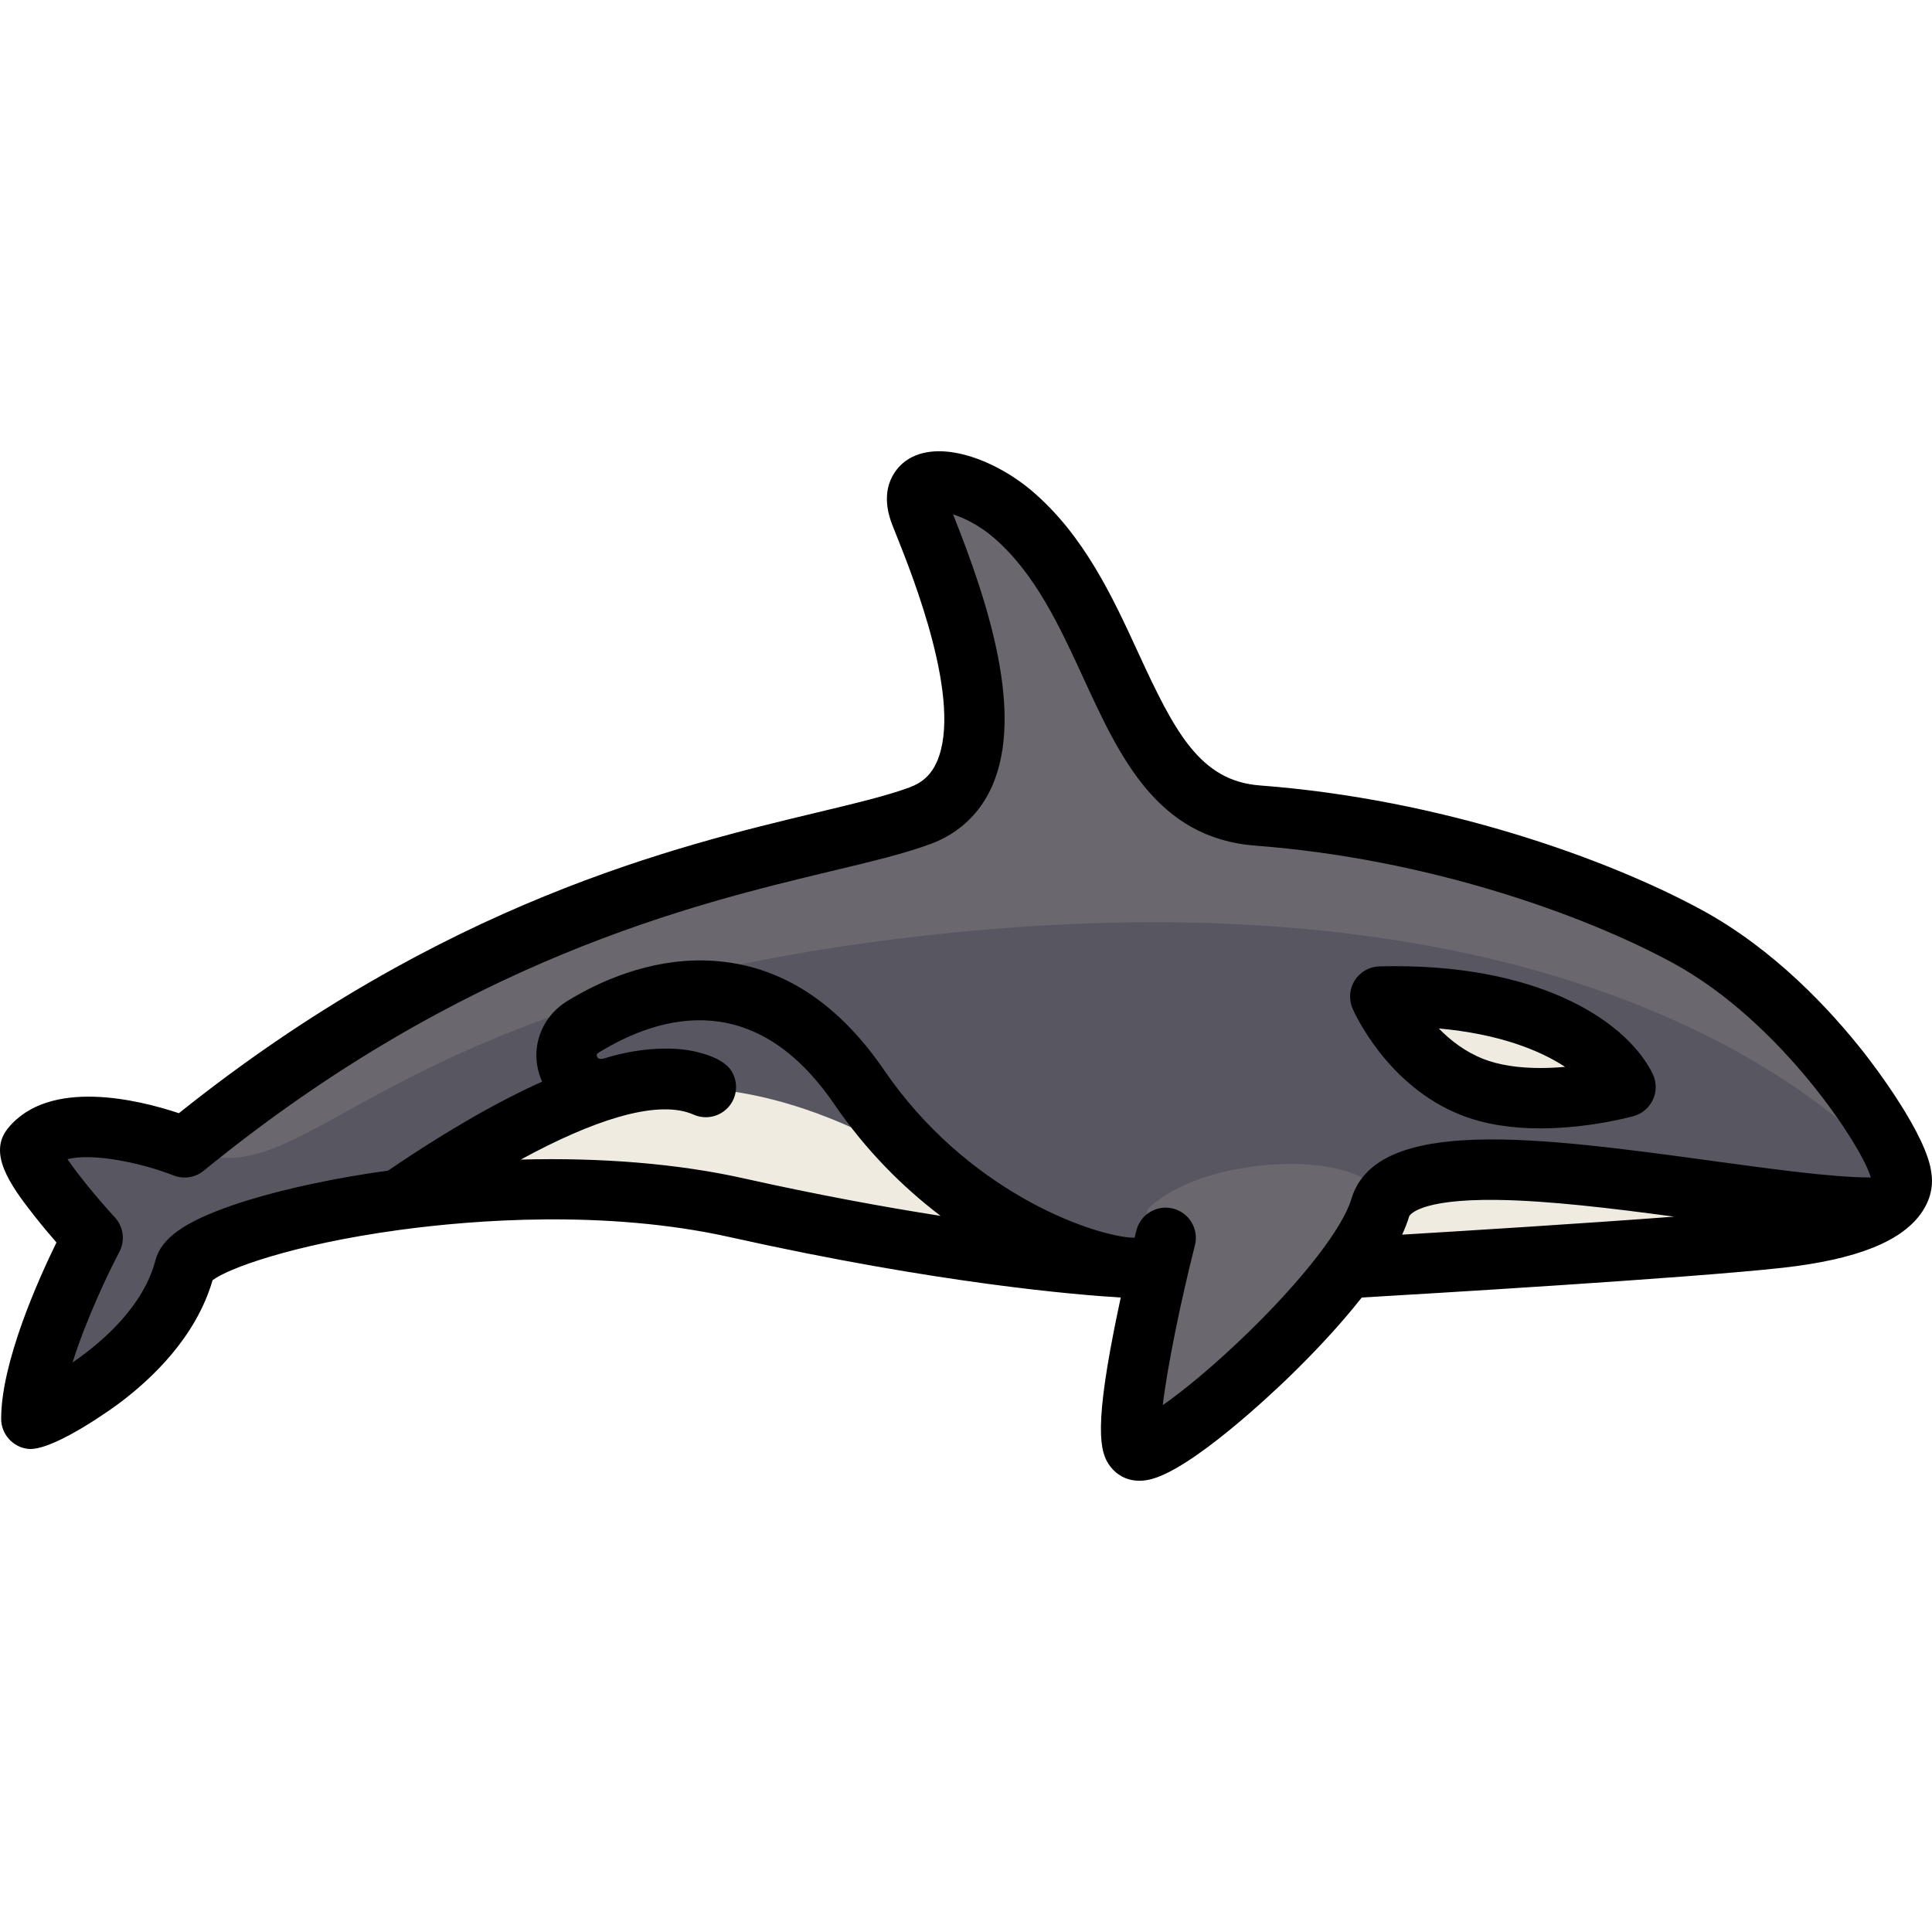
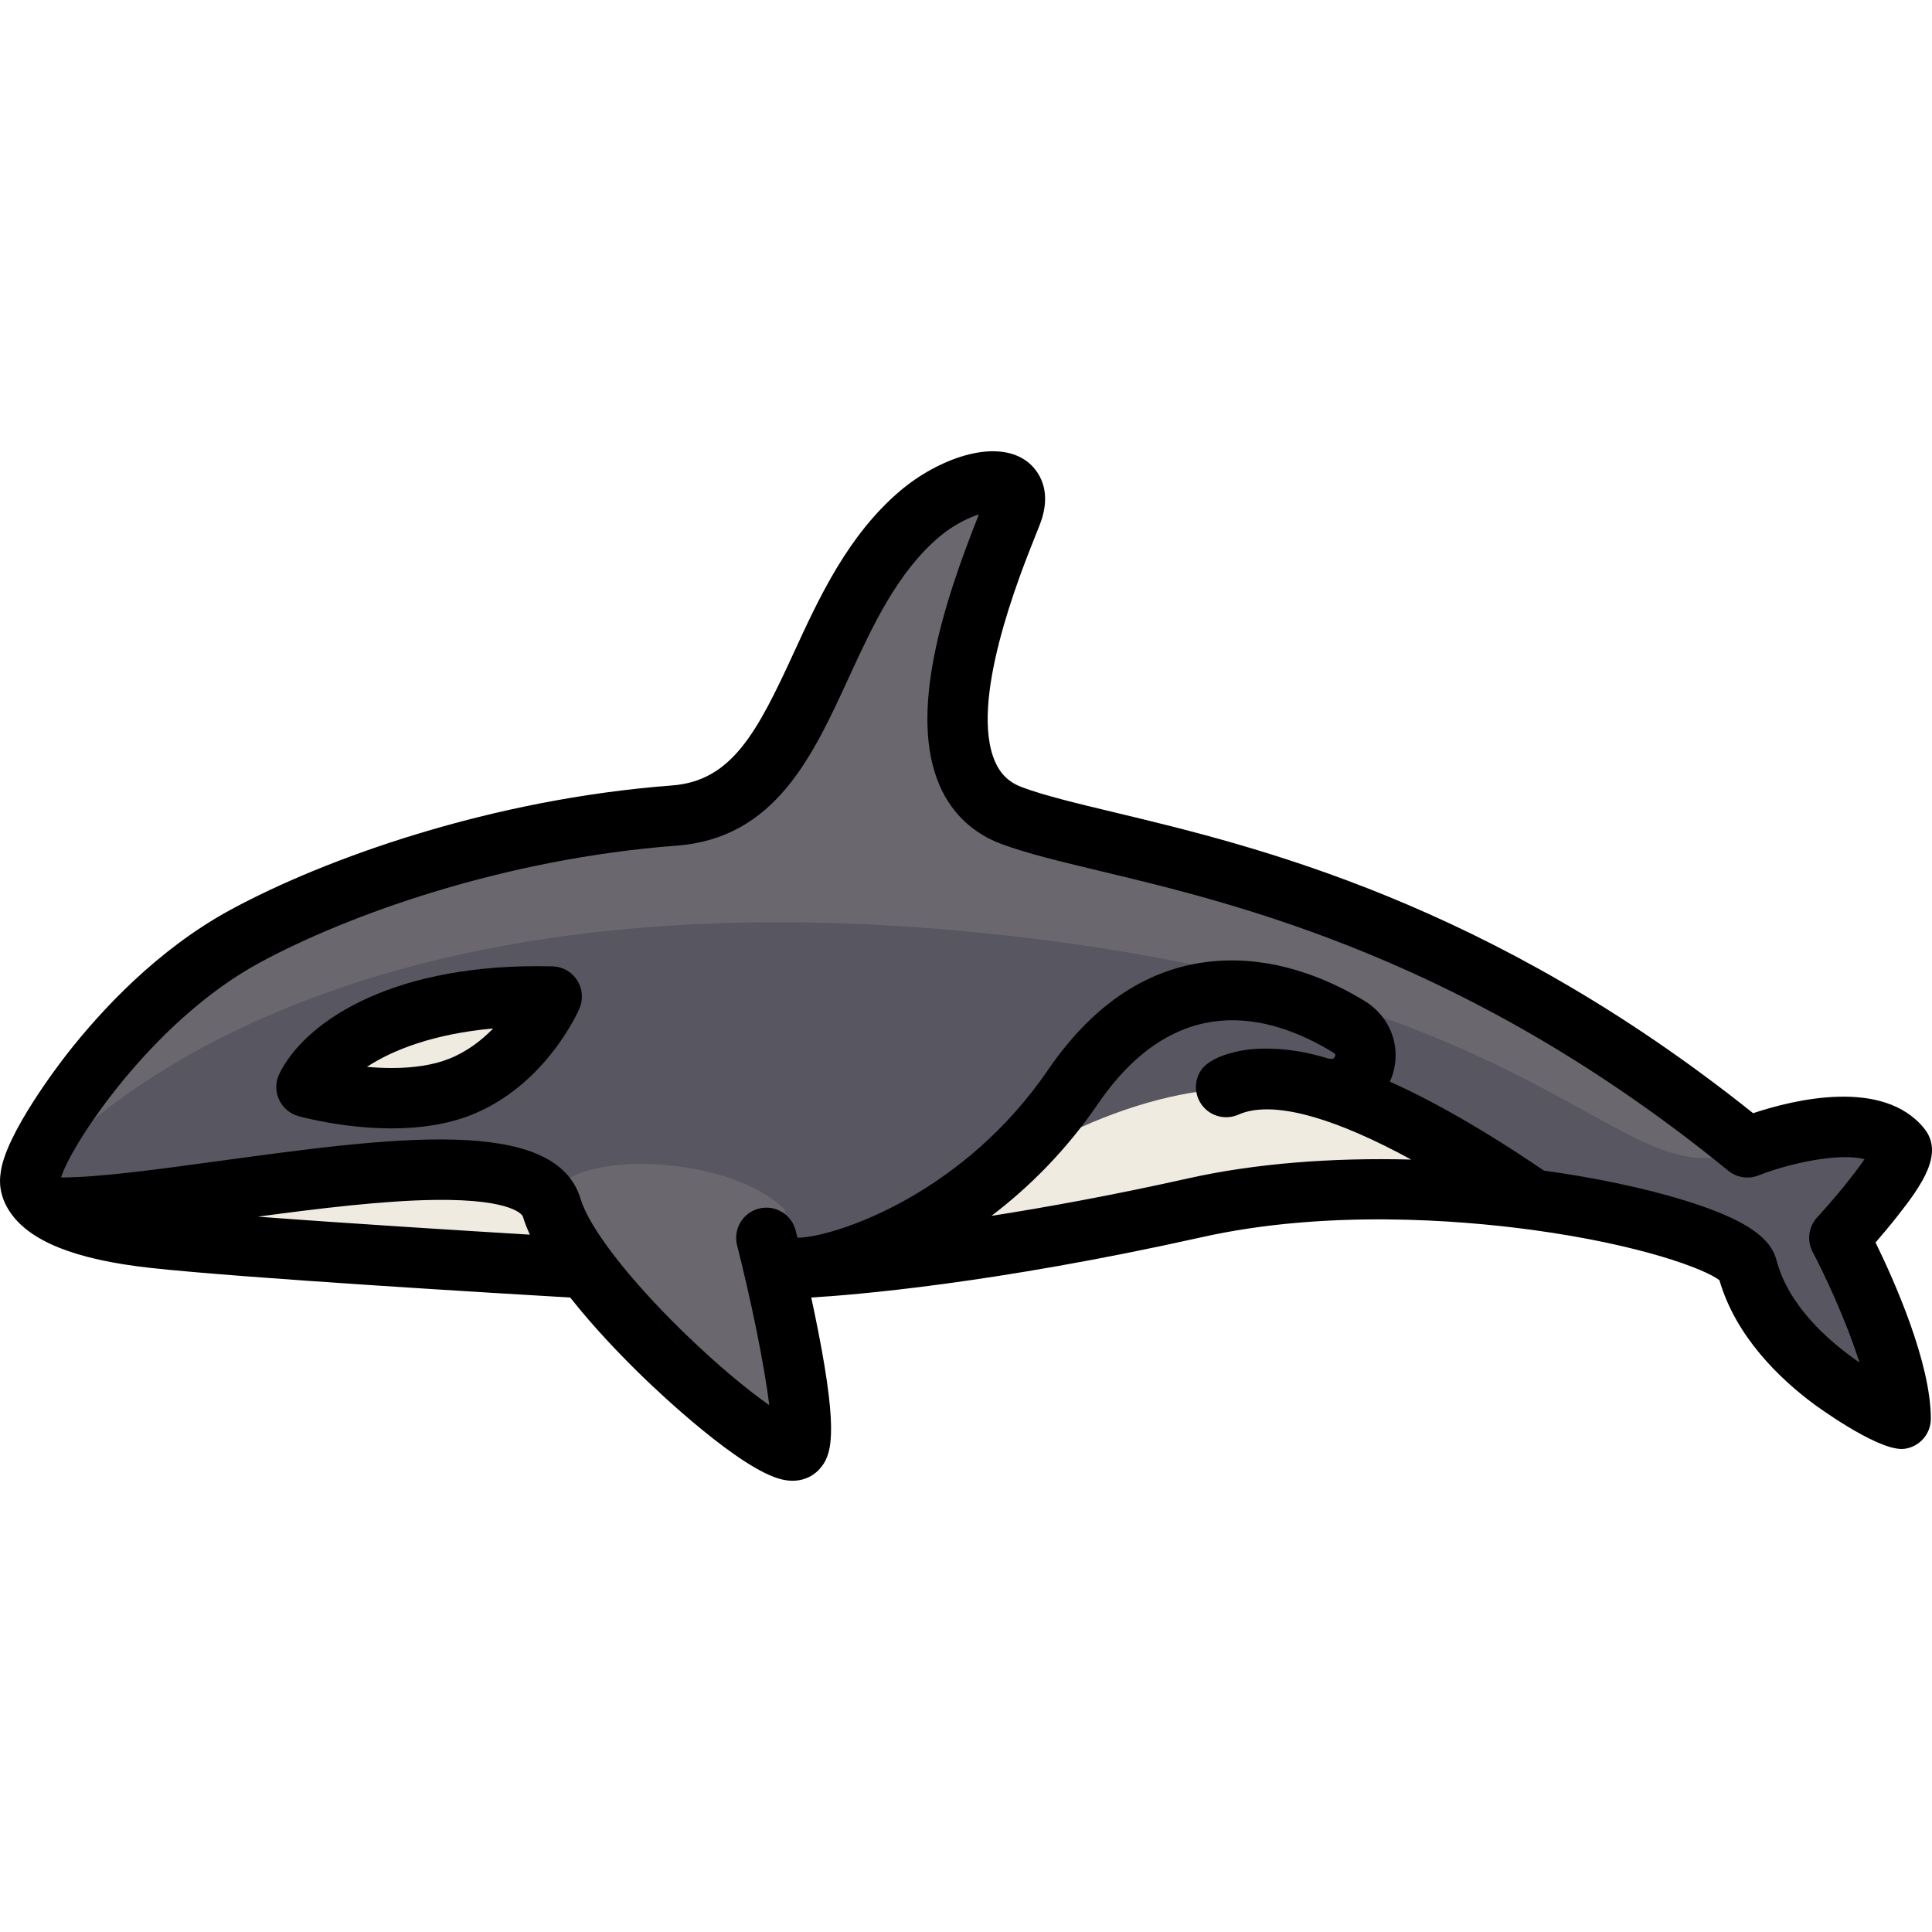
- <svg xmlns="http://www.w3.org/2000/svg" height="800px" width="800px" version="1.1" id="Layer_1" viewBox="0 0 511.998 511.998" xml:space="preserve">
-   <path style="fill:#585661;" d="M357.711,336.088c0,0,86.557-4.977,113.824-7.999c36.078-3.999,32.521-15.998,32.521-15.998  c0-6.999-23.713-45.996-56.912-63.993c-27.174-14.733-69.785-28.665-113.824-31.997c-36.703-2.778-35.062-54.495-65.042-79.993  c-11.621-9.883-29.472-12.999-24.391,0c5.082,12.999,29.472,68.994,0,79.993S138.193,231.099,48.76,304.092  c0,0-30.78-12.141-40.652,0c-2.71,3.333,16.261,23.997,16.261,23.997S8.108,358.753,8.108,376.085  c0,0.667,33.876-13.999,40.652-39.997c2.861-10.977,84.274-29.849,146.344-15.998c65.72,14.666,105.694,15.998,105.694,15.998" />
-   <g>
-     <path style="fill:#F0EBE1;" d="M430.883,288.093c-5.082-10.332-25.068-24.998-65.042-23.998c0,0,7.453,17.332,24.391,23.998   C407.169,294.76,430.883,288.093,430.883,288.093z" />
-     <path style="fill:#F0EBE1;" d="M357.989,335.992l1.603-2.904c0,0,69.254-3.982,91.07-6.399   c23.099-2.561,25.883-9.208,26.077-11.767c-28.731,1.861-71.021-14.524-100.751-2.928   C366.314,315.768,366.911,325.706,357.989,335.992z" />
+ <svg xmlns="http://www.w3.org/2000/svg" version="1.1" id="Layer_1" viewBox="0 0 511.998 511.998" xml:space="preserve">
+   <g transform="scale(-1,1) translate(-511.998,0)">
+     <path style="fill:#585661;" d="M357.711,336.088c0,0,86.557-4.977,113.824-7.999c36.078-3.999,32.521-15.998,32.521-15.998  c0-6.999-23.713-45.996-56.912-63.993c-27.174-14.733-69.785-28.665-113.824-31.997c-36.703-2.778-35.062-54.495-65.042-79.993  c-11.621-9.883-29.472-12.999-24.391,0c5.082,12.999,29.472,68.994,0,79.993S138.193,231.099,48.76,304.092  c0,0-30.78-12.141-40.652,0c-2.71,3.333,16.261,23.997,16.261,23.997S8.108,358.753,8.108,376.085  c0,0.667,33.876-13.999,40.652-39.997c2.861-10.977,84.274-29.849,146.344-15.998c65.72,14.666,105.694,15.998,105.694,15.998" />
+     <g>
+       <path style="fill:#F0EBE1;" d="M430.883,288.093c-5.082-10.332-25.068-24.998-65.042-23.998c0,0,7.453,17.332,24.391,23.998   C407.169,294.76,430.883,288.093,430.883,288.093z" />
+       <path style="fill:#F0EBE1;" d="M357.989,335.992l1.603-2.904c0,0,69.254-3.982,91.07-6.399   c23.099-2.561,25.883-9.208,26.077-11.767c-28.731,1.861-71.021-14.524-100.751-2.928   C366.314,315.768,366.911,325.706,357.989,335.992z" />
+     </g>
+     <path style="fill:#6B676E;" d="M304.076,320.512c0,0-8.02,58.24-3.278,63.573c4.743,5.334,61.691-40.577,65.042-63.993  C368.07,304.513,320.075,304.513,304.076,320.512z" />
+     <path style="fill:#F0EBE1;" d="M272.706,333.601c-24.624-29.089-63.524-45.087-88.617-45.087c-31.997,0-72.077,17.48-48.079,25.48  c14.246,4.749,55.358,0.043,68.548,8.138C233.096,328.181,256.28,331.652,272.706,333.601z" />
+     <path style="fill:#6B676E;" d="M240.082,248.518c199.982-23.998,264.044,64.865,264.044,64.865l0,0  c0.061-0.799-0.071-1.293-0.071-1.293c0-6.999-23.714-45.996-56.912-63.995c-27.174-14.73-69.785-28.663-113.823-31.996  c-36.704-2.777-35.062-54.495-65.042-79.992c-11.621-9.882-29.472-12.999-24.391,0c5.082,12.999,29.472,68.993,0,79.992  c-29.472,10.998-105.694,14.998-195.127,87.991C81.416,319.67,96.242,265.779,240.082,248.518z" />
+     <path d="M511.85,311.04c-0.979-10.218-15.894-29.535-17.644-31.773c-9.114-11.642-24.035-27.719-43.363-38.197  c-24.944-13.522-68.765-29.271-116.952-32.919c-15.851-1.199-22.573-14.126-32.227-35.116c-6.714-14.599-14.325-31.143-28.19-42.935  c-9.863-8.388-24.93-14.035-33.424-7.977c-1.875,1.337-7.675,6.512-3.582,16.983c0.289,0.738,0.639,1.613,1.037,2.609  c4.392,10.979,17.754,44.392,10.761,60.199c-1.466,3.313-3.736,5.448-7.144,6.72c-5.919,2.209-14.498,4.265-24.431,6.643  c-37.292,8.932-99.296,23.783-169.284,79.729c-10.741-3.574-34.409-9.399-45.306,4.006c-5.296,6.512,0.306,14.709,7.035,23.239  c2.037,2.582,4.125,5.059,5.825,7.023c-4.872,9.946-14.654,31.779-14.654,46.725c0,4.025,3.02,7.443,7.011,7.955  c0.225,0.028,0.461,0.043,0.708,0.043c7.179-0.001,23.135-11.8,23.301-11.923c9.074-6.745,20.651-17.85,25.002-32.793  c3.783-2.98,20.85-9.407,49.351-13.31c0.309-0.042,0.635-0.085,0.953-0.128c0.004,0,0.009-0.001,0.013-0.001  c18.627-2.486,53.781-5.355,86.782,2.008c55.413,12.365,92.399,15.342,103.583,16.002c-0.595,2.75-1.204,5.661-1.786,8.618  c-5.562,28.242-3.479,33.392-0.414,36.838c0.917,1.032,3.246,3.104,7.137,3.104c0.82,0,1.709-0.091,2.668-0.305  c11.055-2.452,32.861-23.189,37.121-27.322c5.316-5.157,12.725-12.774,19.145-20.929c15.212-0.887,86.675-5.127,111.402-7.868  c19.789-2.193,31.932-7.061,37.123-14.88C512.198,316.906,512.175,313.104,511.85,311.04z M196.911,312.238  c-17.271-3.855-37.642-5.51-58.905-4.939c9.762-5.319,18.399-9.094,25.718-11.228c0.432-0.104,0.865-0.221,1.298-0.354  c0.106-0.032,0.212-0.064,0.318-0.097c7.825-2.078,14.057-2.188,18.464-0.235c3.249,1.441,7.071,0.571,9.365-2.142  c2.294-2.711,2.525-6.61,0.569-9.574c-0.684-1.037-1.863-2.027-3.468-2.885l0.013-0.028c-0.148-0.065-0.303-0.134-0.465-0.205  c-1.323-0.655-2.904-1.224-4.71-1.665c-2.396-0.62-5.472-1.077-9.414-0.984c-4.572,0.057-9.777,0.802-15.375,2.523  c-1.667,0.516-1.957-0.122-2.08-0.396c-0.252-0.559-0.064-0.788,0.48-1.122c17.044-10.425,41.694-16.515,62.344,13.679  c8.47,12.386,18.3,22.114,28.202,29.631C234.481,319.906,216.878,316.694,196.911,312.238z M371.578,327.195  c0.761-1.658,1.399-3.283,1.87-4.859c0.014-0.046,1.968-4.62,23.284-4.347c13.615,0.168,30.77,2.266,46.92,4.436  C419.744,324.23,389.227,326.13,371.578,327.195z M495.776,312.045c-9.847,0-25.362-2.119-41.788-4.363  c-45.88-6.268-89.215-12.187-95.868,10.071c-2.272,7.601-12.675,21.083-27.149,35.185c-9.433,9.19-17.405,15.631-22.828,19.438  c1.228-10.298,4.77-27.597,8.521-42.369c1.087-4.282-1.502-8.635-5.784-9.723c-4.283-1.087-8.634,1.503-9.722,5.783  c-0.029,0.115-0.204,0.806-0.487,1.952c-0.284-0.012-0.726-0.033-1.321-0.066c-10.942-0.977-43.197-12.401-65.081-44.4  c-12.806-18.723-28.683-28.484-47.188-29.012c-15.147-0.424-28.328,5.59-36.71,10.717c-7.422,4.54-10.247,13.518-6.716,21.346  c0.006,0.014,0.013,0.027,0.019,0.042c-11.004,4.938-24.445,12.437-40.84,23.584c-1.396,0.194-2.792,0.383-4.185,0.596  c-14.035,2.148-27.171,5.192-36.99,8.567c-12.83,4.413-18.952,8.784-20.473,14.62c-3.062,11.75-13.289,21.096-21.962,27.064  c3.582-11.403,9.529-23.879,12.397-29.293c1.587-2.993,1.117-6.661-1.174-9.157c-4.968-5.411-9.883-11.495-12.566-15.425  c6.631-1.76,19.649,0.979,28.112,4.296c2.693,1.063,5.75,0.587,7.993-1.244c68.6-55.99,129.84-70.657,166.429-79.42  c10.874-2.605,19.462-4.662,26.299-7.213c7.396-2.761,12.992-8.028,16.181-15.236c8.549-19.322-0.96-48.588-10.323-72.078  c2.978,0.974,6.943,2.923,10.536,5.977c11.172,9.502,17.703,23.702,24.02,37.435c9.591,20.851,19.508,42.412,45.555,44.384  c45.672,3.457,87.045,18.295,110.534,31.03c28.873,15.652,50.323,48.892,52.578,56.911  C495.788,312.046,495.782,312.045,495.776,312.045z" />
+     <path d="M369.625,256.042c-1.326,0-2.672,0.016-4.042,0.051c-2.654,0.066-5.103,1.445-6.535,3.681s-1.663,5.037-0.614,7.477  c0.358,0.832,8.992,20.471,28.793,28.264c5.928,2.333,12.988,3.517,20.984,3.517c0,0,0,0,0.001,0c12.99,0,24.259-3.126,24.732-3.26  c2.288-0.643,4.171-2.271,5.14-4.44s0.922-4.659-0.126-6.79C431.493,271.394,409.717,256.042,369.625,256.042z M408.212,283.032  c-5.981,0-11.07-0.81-15.126-2.405c-4.823-1.897-8.741-4.943-11.789-8.077c15.816,1.434,26.633,5.697,33.463,10.18  C412.68,282.915,410.47,283.032,408.212,283.032z" />
  </g>
-   <path style="fill:#6B676E;" d="M304.076,320.512c0,0-8.02,58.24-3.278,63.573c4.743,5.334,61.691-40.577,65.042-63.993  C368.07,304.513,320.075,304.513,304.076,320.512z" />
-   <path style="fill:#F0EBE1;" d="M272.706,333.601c-24.624-29.089-63.524-45.087-88.617-45.087c-31.997,0-72.077,17.48-48.079,25.48  c14.246,4.749,55.358,0.043,68.548,8.138C233.096,328.181,256.28,331.652,272.706,333.601z" />
-   <path style="fill:#6B676E;" d="M240.082,248.518c199.982-23.998,264.044,64.865,264.044,64.865l0,0  c0.061-0.799-0.071-1.293-0.071-1.293c0-6.999-23.714-45.996-56.912-63.995c-27.174-14.73-69.785-28.663-113.823-31.996  c-36.704-2.777-35.062-54.495-65.042-79.992c-11.621-9.882-29.472-12.999-24.391,0c5.082,12.999,29.472,68.993,0,79.992  c-29.472,10.998-105.694,14.998-195.127,87.991C81.416,319.67,96.242,265.779,240.082,248.518z" />
-   <path d="M511.85,311.04c-0.979-10.218-15.894-29.535-17.644-31.773c-9.114-11.642-24.035-27.719-43.363-38.197  c-24.944-13.522-68.765-29.271-116.952-32.919c-15.851-1.199-22.573-14.126-32.227-35.116c-6.714-14.599-14.325-31.143-28.19-42.935  c-9.863-8.388-24.93-14.035-33.424-7.977c-1.875,1.337-7.675,6.512-3.582,16.983c0.289,0.738,0.639,1.613,1.037,2.609  c4.392,10.979,17.754,44.392,10.761,60.199c-1.466,3.313-3.736,5.448-7.144,6.72c-5.919,2.209-14.498,4.265-24.431,6.643  c-37.292,8.932-99.296,23.783-169.284,79.729c-10.741-3.574-34.409-9.399-45.306,4.006c-5.296,6.512,0.306,14.709,7.035,23.239  c2.037,2.582,4.125,5.059,5.825,7.023c-4.872,9.946-14.654,31.779-14.654,46.725c0,4.025,3.02,7.443,7.011,7.955  c0.225,0.028,0.461,0.043,0.708,0.043c7.179-0.001,23.135-11.8,23.301-11.923c9.074-6.745,20.651-17.85,25.002-32.793  c3.783-2.98,20.85-9.407,49.351-13.31c0.309-0.042,0.635-0.085,0.953-0.128c0.004,0,0.009-0.001,0.013-0.001  c18.627-2.486,53.781-5.355,86.782,2.008c55.413,12.365,92.399,15.342,103.583,16.002c-0.595,2.75-1.204,5.661-1.786,8.618  c-5.562,28.242-3.479,33.392-0.414,36.838c0.917,1.032,3.246,3.104,7.137,3.104c0.82,0,1.709-0.091,2.668-0.305  c11.055-2.452,32.861-23.189,37.121-27.322c5.316-5.157,12.725-12.774,19.145-20.929c15.212-0.887,86.675-5.127,111.402-7.868  c19.789-2.193,31.932-7.061,37.123-14.88C512.198,316.906,512.175,313.104,511.85,311.04z M196.911,312.238  c-17.271-3.855-37.642-5.51-58.905-4.939c9.762-5.319,18.399-9.094,25.718-11.228c0.432-0.104,0.865-0.221,1.298-0.354  c0.106-0.032,0.212-0.064,0.318-0.097c7.825-2.078,14.057-2.188,18.464-0.235c3.249,1.441,7.071,0.571,9.365-2.142  c2.294-2.711,2.525-6.61,0.569-9.574c-0.684-1.037-1.863-2.027-3.468-2.885l0.013-0.028c-0.148-0.065-0.303-0.134-0.465-0.205  c-1.323-0.655-2.904-1.224-4.71-1.665c-2.396-0.62-5.472-1.077-9.414-0.984c-4.572,0.057-9.777,0.802-15.375,2.523  c-1.667,0.516-1.957-0.122-2.08-0.396c-0.252-0.559-0.064-0.788,0.48-1.122c17.044-10.425,41.694-16.515,62.344,13.679  c8.47,12.386,18.3,22.114,28.202,29.631C234.481,319.906,216.878,316.694,196.911,312.238z M371.578,327.195  c0.761-1.658,1.399-3.283,1.87-4.859c0.014-0.046,1.968-4.62,23.284-4.347c13.615,0.168,30.77,2.266,46.92,4.436  C419.744,324.23,389.227,326.13,371.578,327.195z M495.776,312.045c-9.847,0-25.362-2.119-41.788-4.363  c-45.88-6.268-89.215-12.187-95.868,10.071c-2.272,7.601-12.675,21.083-27.149,35.185c-9.433,9.19-17.405,15.631-22.828,19.438  c1.228-10.298,4.77-27.597,8.521-42.369c1.087-4.282-1.502-8.635-5.784-9.723c-4.283-1.087-8.634,1.503-9.722,5.783  c-0.029,0.115-0.204,0.806-0.487,1.952c-0.284-0.012-0.726-0.033-1.321-0.066c-10.942-0.977-43.197-12.401-65.081-44.4  c-12.806-18.723-28.683-28.484-47.188-29.012c-15.147-0.424-28.328,5.59-36.71,10.717c-7.422,4.54-10.247,13.518-6.716,21.346  c0.006,0.014,0.013,0.027,0.019,0.042c-11.004,4.938-24.445,12.437-40.84,23.584c-1.396,0.194-2.792,0.383-4.185,0.596  c-14.035,2.148-27.171,5.192-36.99,8.567c-12.83,4.413-18.952,8.784-20.473,14.62c-3.062,11.75-13.289,21.096-21.962,27.064  c3.582-11.403,9.529-23.879,12.397-29.293c1.587-2.993,1.117-6.661-1.174-9.157c-4.968-5.411-9.883-11.495-12.566-15.425  c6.631-1.76,19.649,0.979,28.112,4.296c2.693,1.063,5.75,0.587,7.993-1.244c68.6-55.99,129.84-70.657,166.429-79.42  c10.874-2.605,19.462-4.662,26.299-7.213c7.396-2.761,12.992-8.028,16.181-15.236c8.549-19.322-0.96-48.588-10.323-72.078  c2.978,0.974,6.943,2.923,10.536,5.977c11.172,9.502,17.703,23.702,24.02,37.435c9.591,20.851,19.508,42.412,45.555,44.384  c45.672,3.457,87.045,18.295,110.534,31.03c28.873,15.652,50.323,48.892,52.578,56.911  C495.788,312.046,495.782,312.045,495.776,312.045z" />
-   <path d="M369.625,256.042c-1.326,0-2.672,0.016-4.042,0.051c-2.654,0.066-5.103,1.445-6.535,3.681s-1.663,5.037-0.614,7.477  c0.358,0.832,8.992,20.471,28.793,28.264c5.928,2.333,12.988,3.517,20.984,3.517c0,0,0,0,0.001,0c12.99,0,24.259-3.126,24.732-3.26  c2.288-0.643,4.171-2.271,5.14-4.44s0.922-4.659-0.126-6.79C431.493,271.394,409.717,256.042,369.625,256.042z M408.212,283.032  c-5.981,0-11.07-0.81-15.126-2.405c-4.823-1.897-8.741-4.943-11.789-8.077c15.816,1.434,26.633,5.697,33.463,10.18  C412.68,282.915,410.47,283.032,408.212,283.032z" />
</svg>
